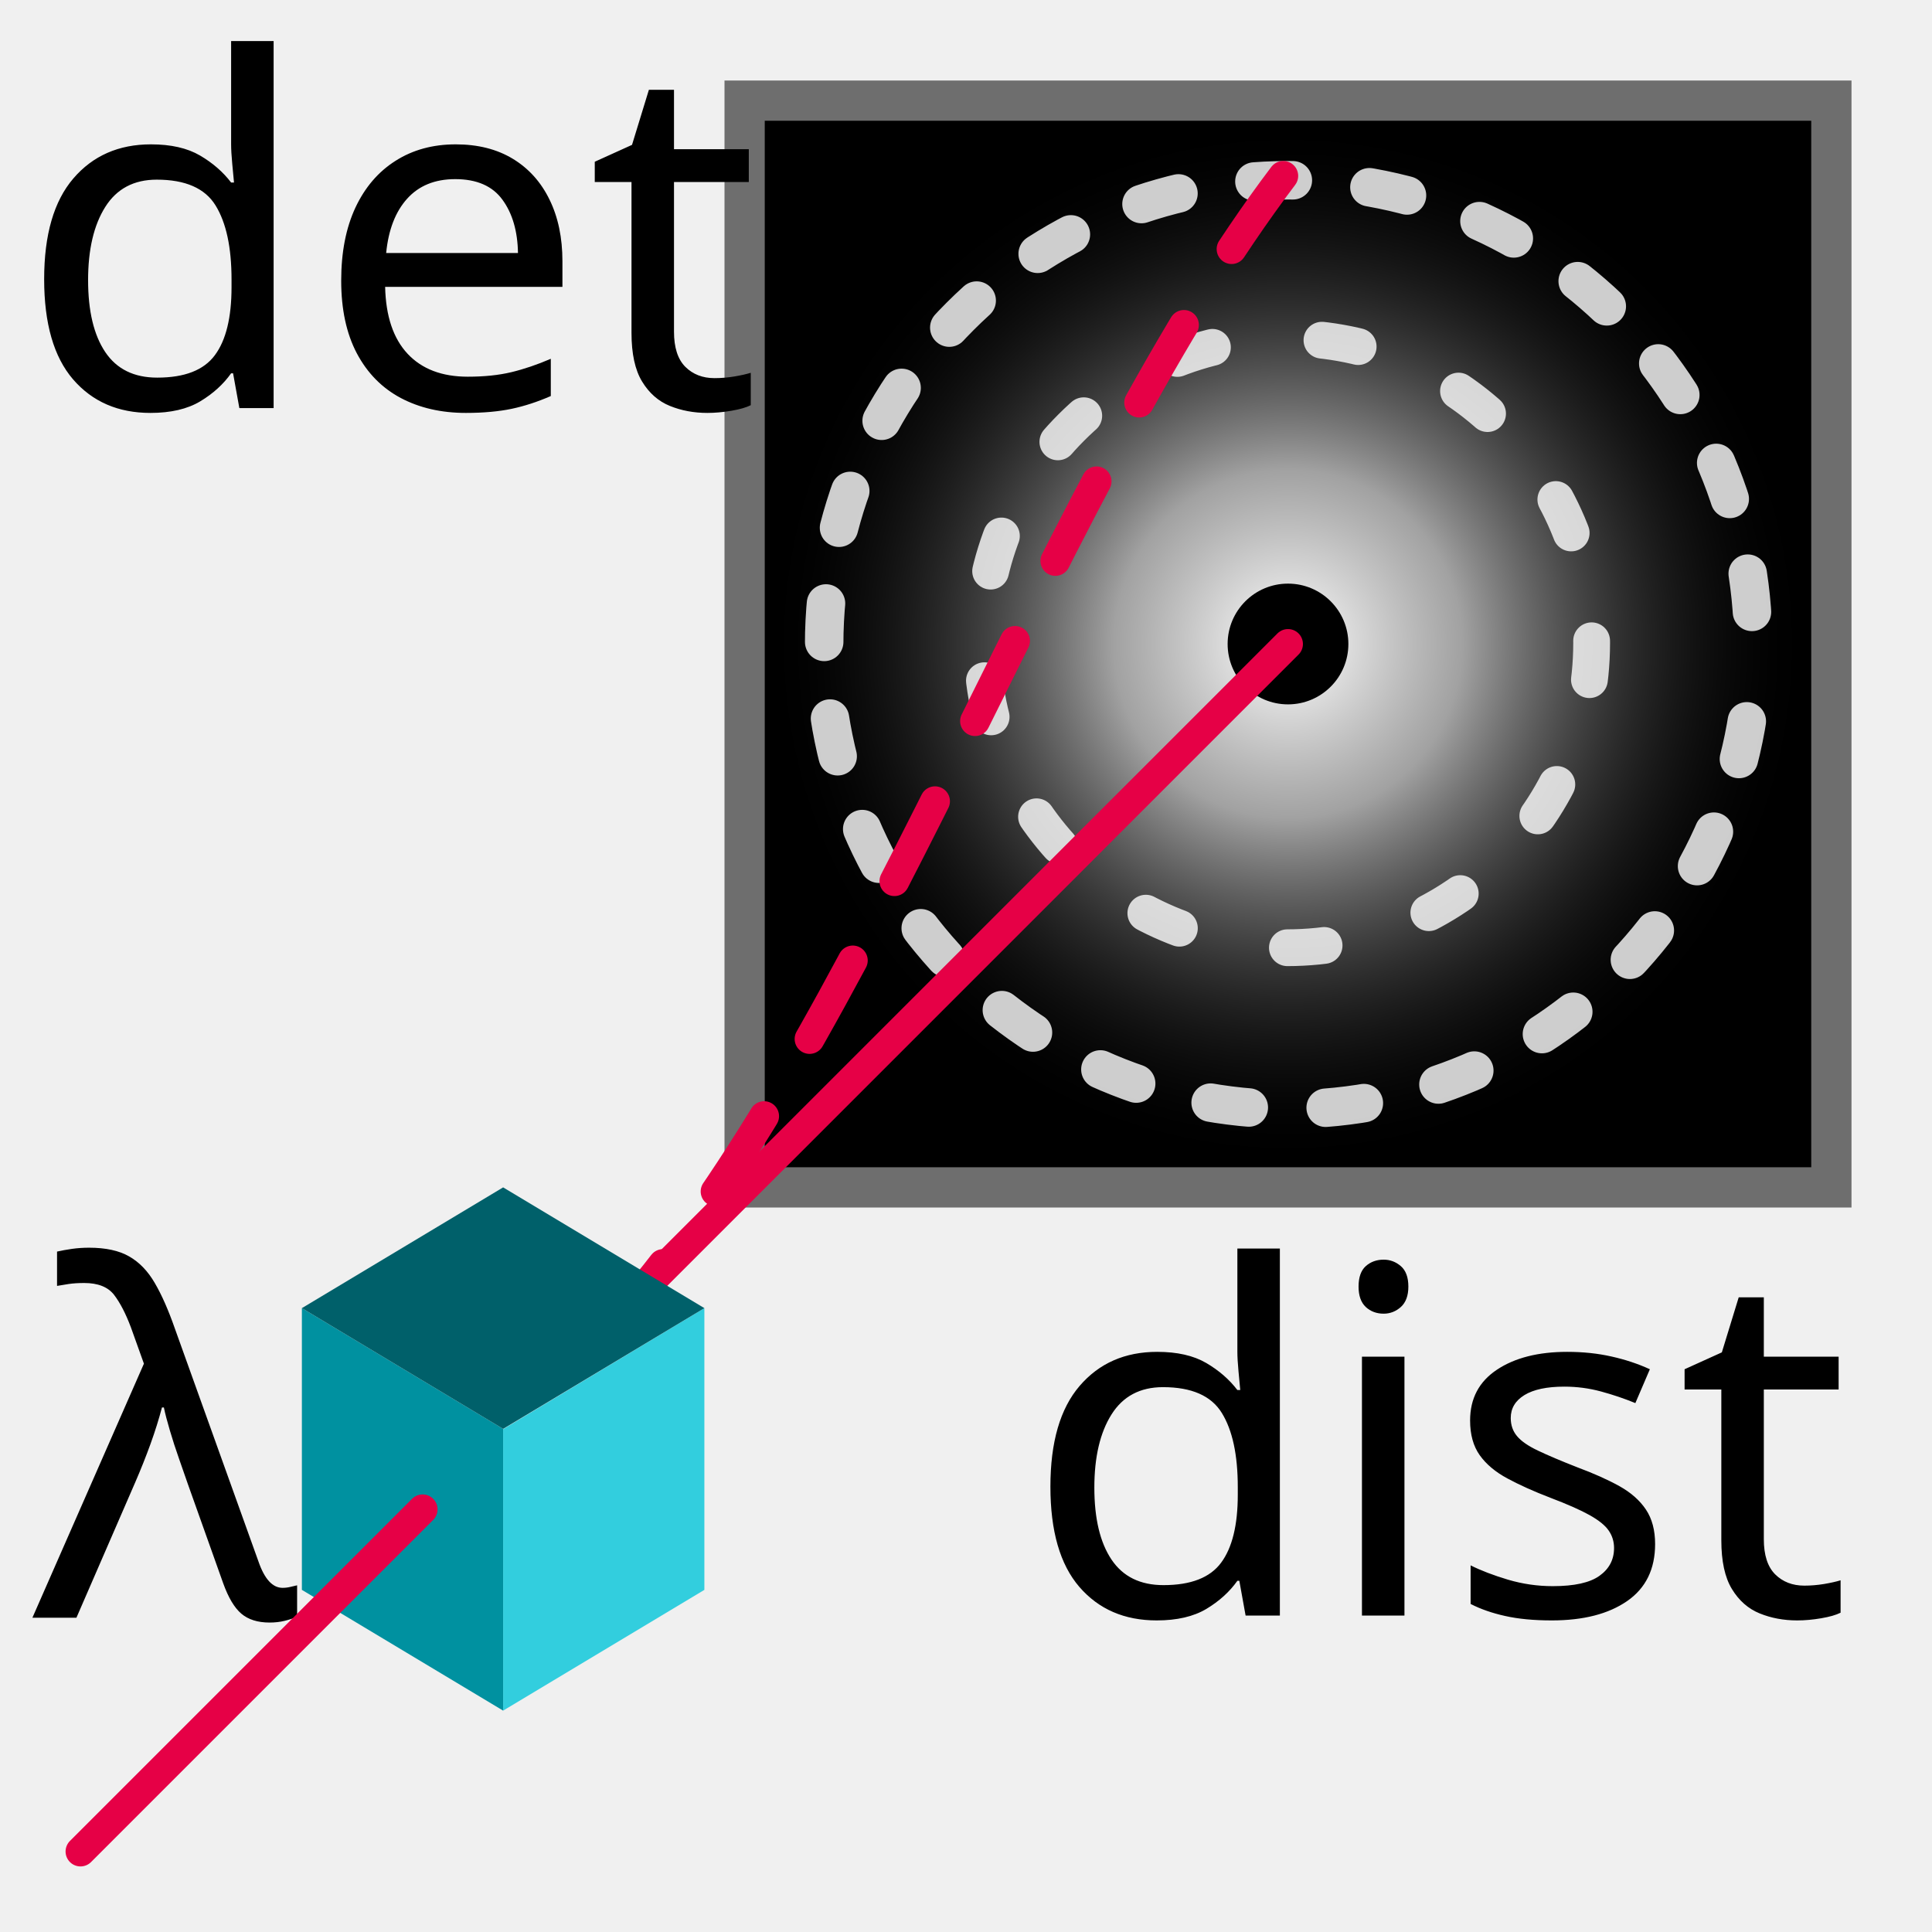
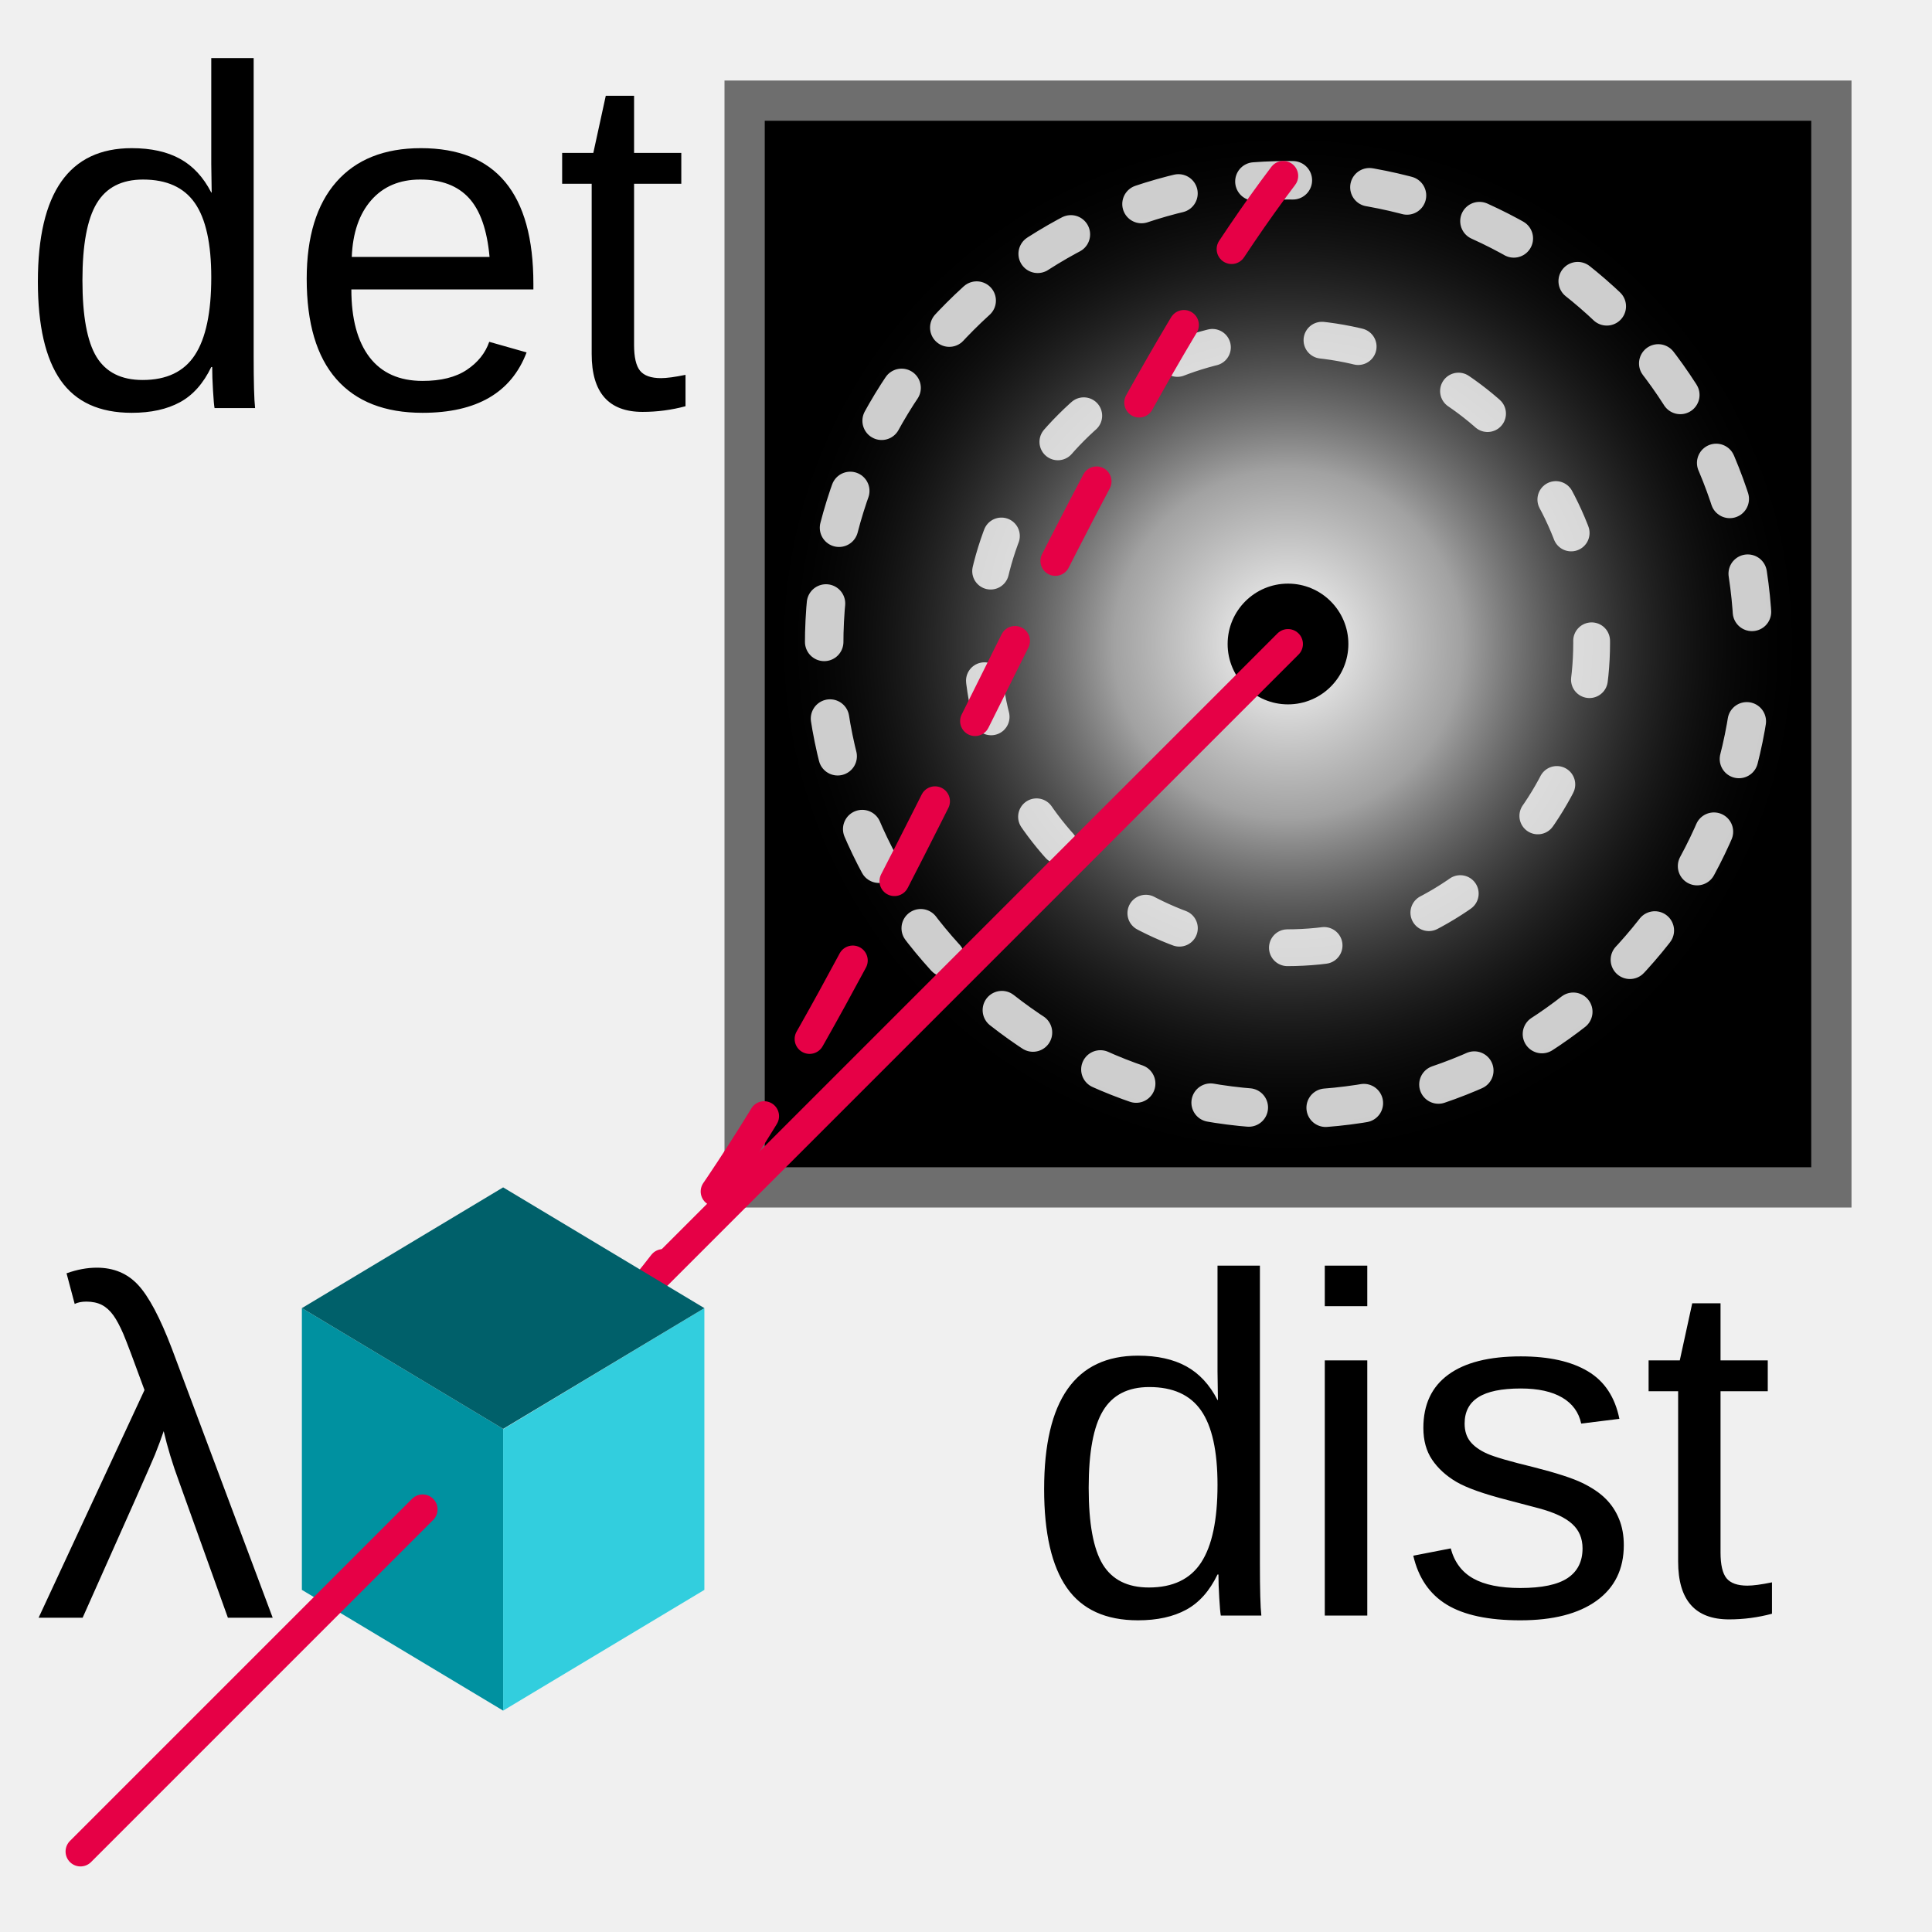
<svg xmlns="http://www.w3.org/2000/svg" xmlns:xlink="http://www.w3.org/1999/xlink" width="24" height="24" viewBox="0 0 24 24" version="1.1" id="svg1">
  <defs id="defs1">
    <radialGradient xlink:href="#linearGradient5488" id="radialGradient5490" cx="26.458" cy="54.708" fx="26.458" fy="54.708" r="6.666" gradientTransform="matrix(0.9750594,0,0,0.9750595,-9.798449,-45.34376)" gradientUnits="userSpaceOnUse" />
    <linearGradient id="linearGradient5488">
      <stop style="stop-color:#ffffff;stop-opacity:1;" offset="0" id="stop5484" />
      <stop style="stop-color:#c8c8c8;stop-opacity:0.808;" offset="0.333" id="stop6286" />
      <stop style="stop-color:#000000;stop-opacity:0;" offset="1" id="stop5486" />
    </linearGradient>
  </defs>
  <rect style="fill:#000000;fill-opacity:1;stroke:#6e6e6e;stroke-width:1;stroke-linecap:round;stroke-linejoin:miter;stroke-dasharray:none;stroke-dashoffset:0.643;stroke-opacity:1;paint-order:stroke fill markers;stop-color:#000000" id="rect4972" width="13" height="13" x="9.5" y="1.5" ry="0" />
  <circle style="fill:url(#radialGradient5490);fill-opacity:1;stroke:none;stroke-width:1.954;stroke-linecap:round;stroke-linejoin:round;stroke-dashoffset:0.643;paint-order:stroke fill markers;stop-color:#000000" id="path5026" cx="16" cy="8" r="6.5" />
  <ellipse style="fill:none;fill-opacity:1;stroke:#ffffff;stroke-width:0.457;stroke-linecap:round;stroke-linejoin:round;stroke-dasharray:0.457, 1.371;stroke-dashoffset:0;stroke-opacity:0.803;paint-order:stroke fill markers;stop-color:#000000" id="path9364" cx="15.986" cy="7.987" rx="3.786" ry="3.786" />
  <ellipse style="fill:none;fill-opacity:1;stroke:#ffffff;stroke-width:0.478;stroke-linecap:round;stroke-linejoin:round;stroke-dasharray:0.478, 0.956;stroke-dashoffset:0.478;stroke-opacity:0.803;paint-order:stroke fill markers;stop-color:#000000" id="path9364-7" cx="16.008" cy="8.009" rx="5.77" ry="5.77" />
  <circle style="fill:#000000;fill-opacity:1;stroke:none;stroke-width:0.453;stroke-linecap:round;stroke-linejoin:round;stroke-dasharray:0.453, 1.359;stroke-dashoffset:0;stroke-opacity:0.803;paint-order:stroke fill markers;stop-color:#000000" id="path12148" cx="16" cy="8" r="0.75" />
  <path style="fill:none;stroke:#e60046;stroke-width:0.371;stroke-linecap:round;stroke-linejoin:miter;stroke-dasharray:1.113, 1.113;stroke-dashoffset:0;stroke-opacity:1" d="m 15.941,2.185 c -2.809,3.71 -4.988,10.218 -7.941,13.815" id="path12695" />
  <path style="fill:none;stroke:#e60046;stroke-width:0.371;stroke-linecap:round;stroke-linejoin:miter;stroke-dasharray:none;stroke-dashoffset:0;stroke-opacity:1" d="M 16,8 8,16" id="path12695-3" />
-   <text xml:space="preserve" transform="matrix(0.1541725,0,0,0.1541725,0.4388022,20.0957)" id="text13881" style="font-size:38.917px;line-height:1.25;font-family:Calibri;white-space:pre;shape-inside:url(#rect13883);display:inline">
+   <text xml:space="preserve" transform="matrix(0.1541725,0,0,0.1541725,0.4388022,20.0957)" id="text13881" style="font-size:38.917px;line-height:1.25;font-family:Arial;white-space:pre;shape-inside:url(#rect13883);display:inline">
    <tspan x="0" y="0" id="tspan3">λ</tspan>
  </text>
-   <text xml:space="preserve" transform="matrix(0.081807,0,0,0.081807,0.2187498,5.069338)" id="text15431" style="font-size:73.343px;line-height:1.25;font-family:Calibri;white-space:pre;shape-inside:url(#rect15433);display:inline">
+   <text xml:space="preserve" transform="matrix(0.081807,0,0,0.081807,0.2187498,5.069338)" id="text15431" style="font-size:73.343px;line-height:1.25;font-family:Arial;white-space:pre;shape-inside:url(#rect15433);display:inline">
    <tspan x="0" y="0" id="tspan4">det</tspan>
  </text>
-   <text xml:space="preserve" transform="matrix(0.081807,0,0,0.081807,12.71875,20.06934)" id="text15431-8" style="font-size:73.343px;line-height:1.25;font-family:Calibri;white-space:pre;shape-inside:url(#rect15433-3);display:inline">
+   <text xml:space="preserve" transform="matrix(0.081807,0,0,0.081807,12.71875,20.06934)" id="text15431-8" style="font-size:73.343px;line-height:1.25;font-family:Arial;white-space:pre;shape-inside:url(#rect15433-3);display:inline">
    <tspan x="0" y="0" id="tspan5">dist</tspan>
  </text>
  <path style="fill:#0091a0;fill-opacity:1;stroke:none;stroke-width:0.082px;stroke-linecap:butt;stroke-linejoin:miter;stroke-opacity:1" d="m 3.75,19.75 2.5,1.5 V 17.75 l -2.5,-1.5 z" id="path1" />
  <path style="fill:#32cede;fill-opacity:1;stroke:none;stroke-width:1px;stroke-linecap:butt;stroke-linejoin:miter;stroke-opacity:1" d="m 6.25,21.25 2.5,-1.5 V 16.25 l -2.5,1.504 z" id="path2" />
  <path style="fill:#00606a;fill-opacity:1;stroke:none;stroke-width:1px;stroke-linecap:butt;stroke-linejoin:miter;stroke-opacity:1" d="m 3.75,16.25 2.5,1.5 2.5,-1.5 -2.5,-1.5 z" id="path3" />
  <path style="fill:none;stroke:#e60046;stroke-width:0.371;stroke-linecap:round;stroke-linejoin:miter;stroke-dasharray:none;stroke-opacity:1" d="m 5.25,18.75 -4.25,4.25" id="path12695-5" />
</svg>
